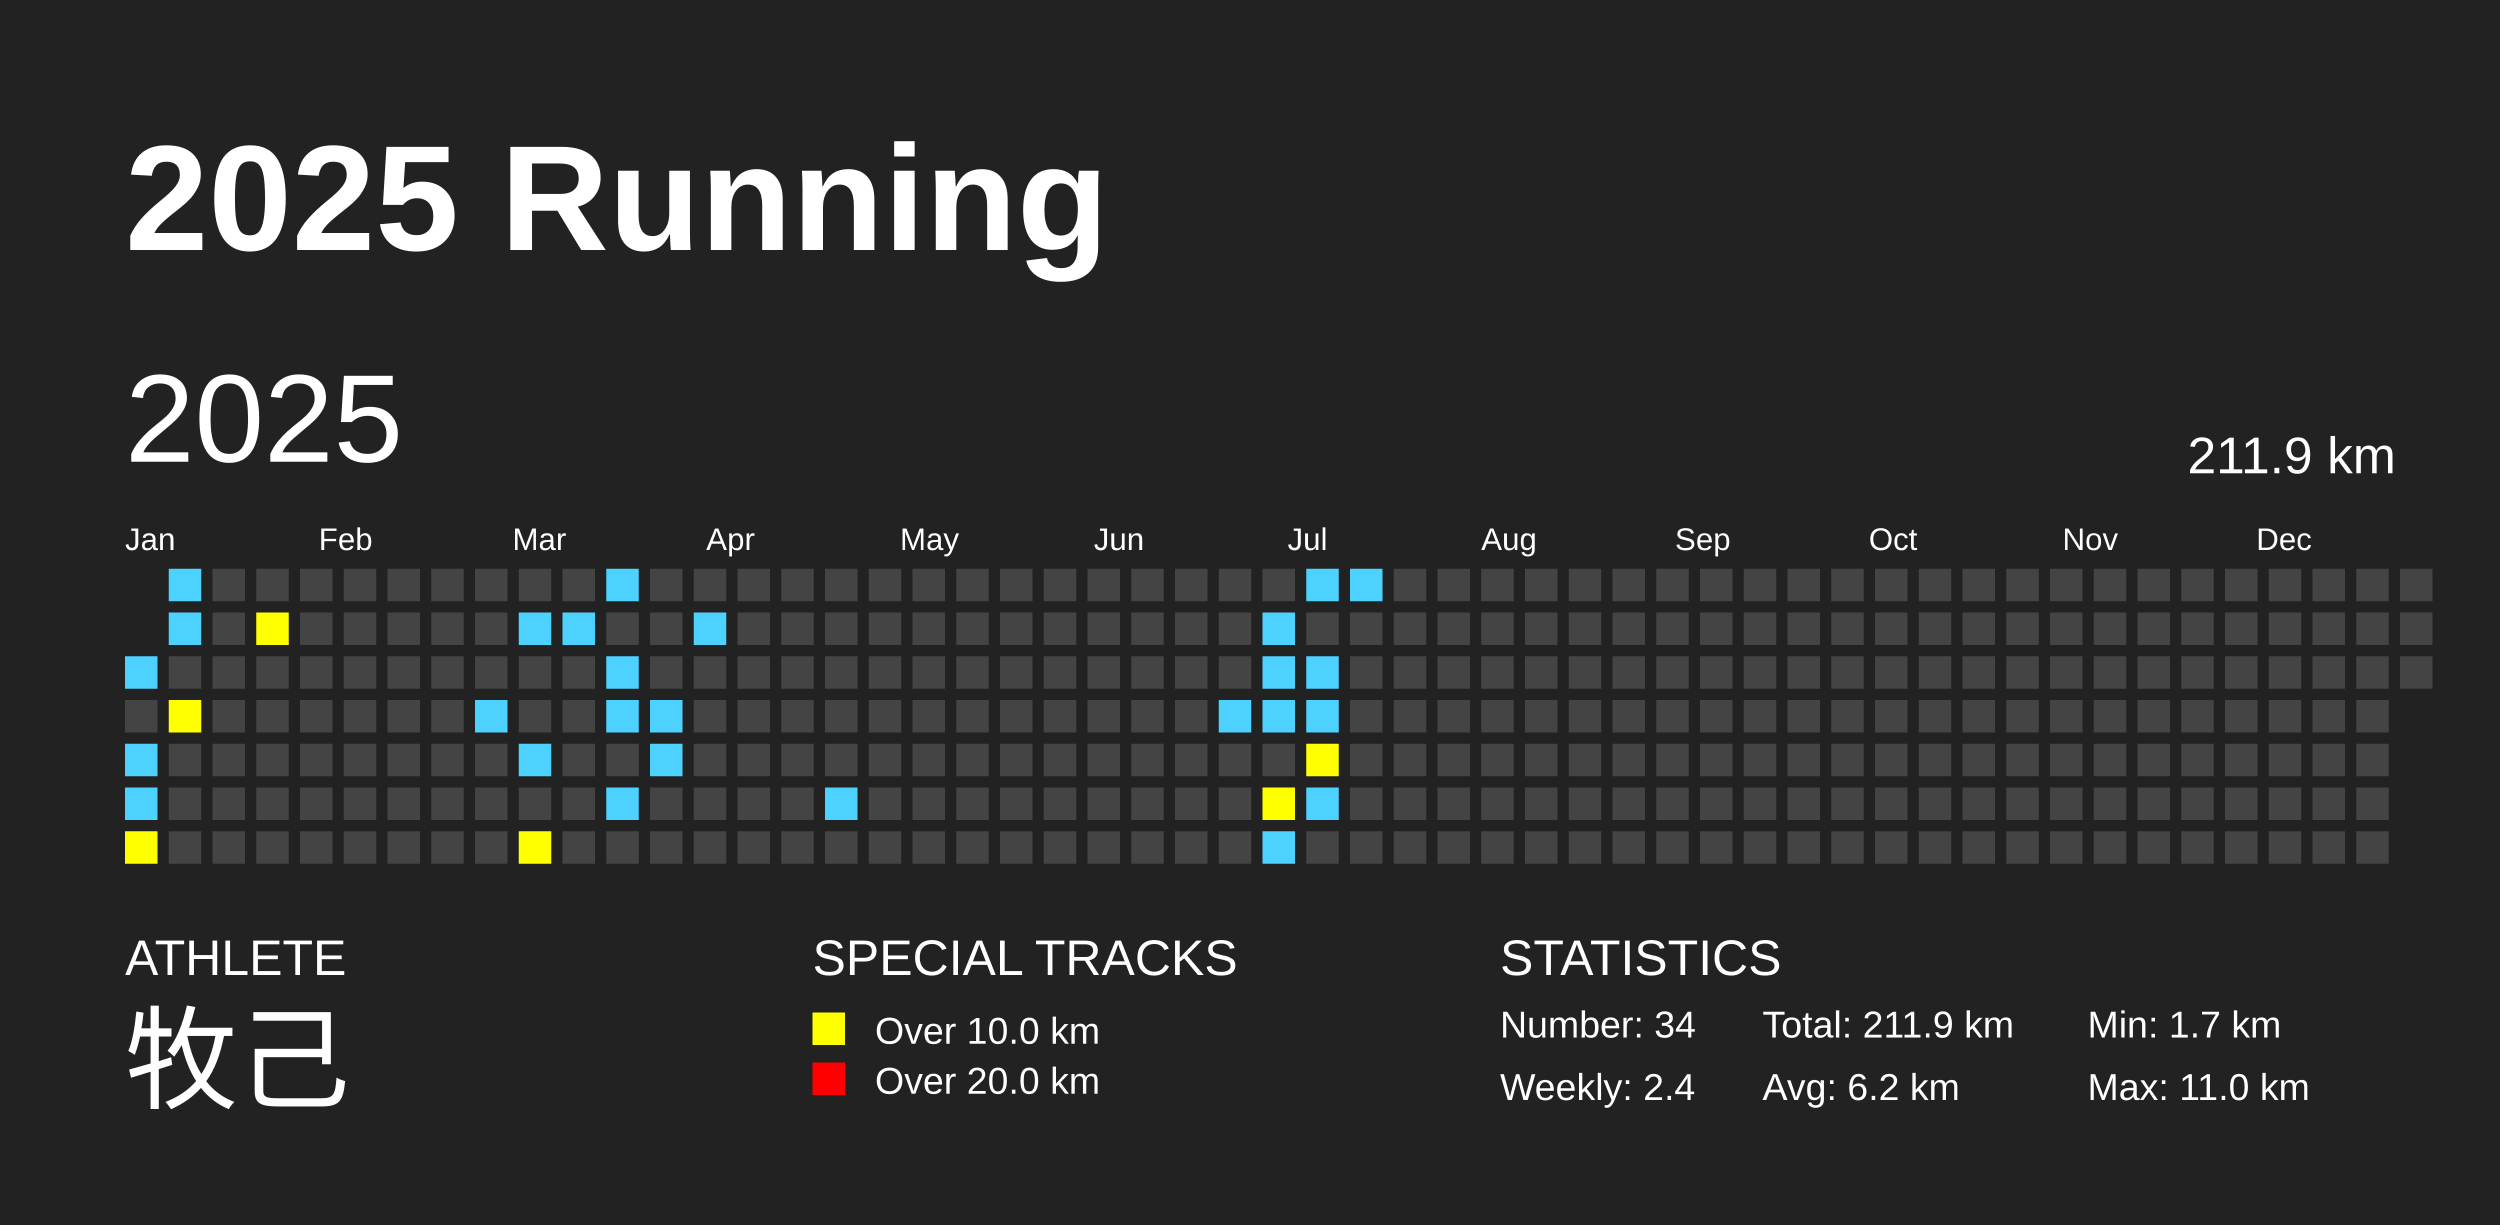
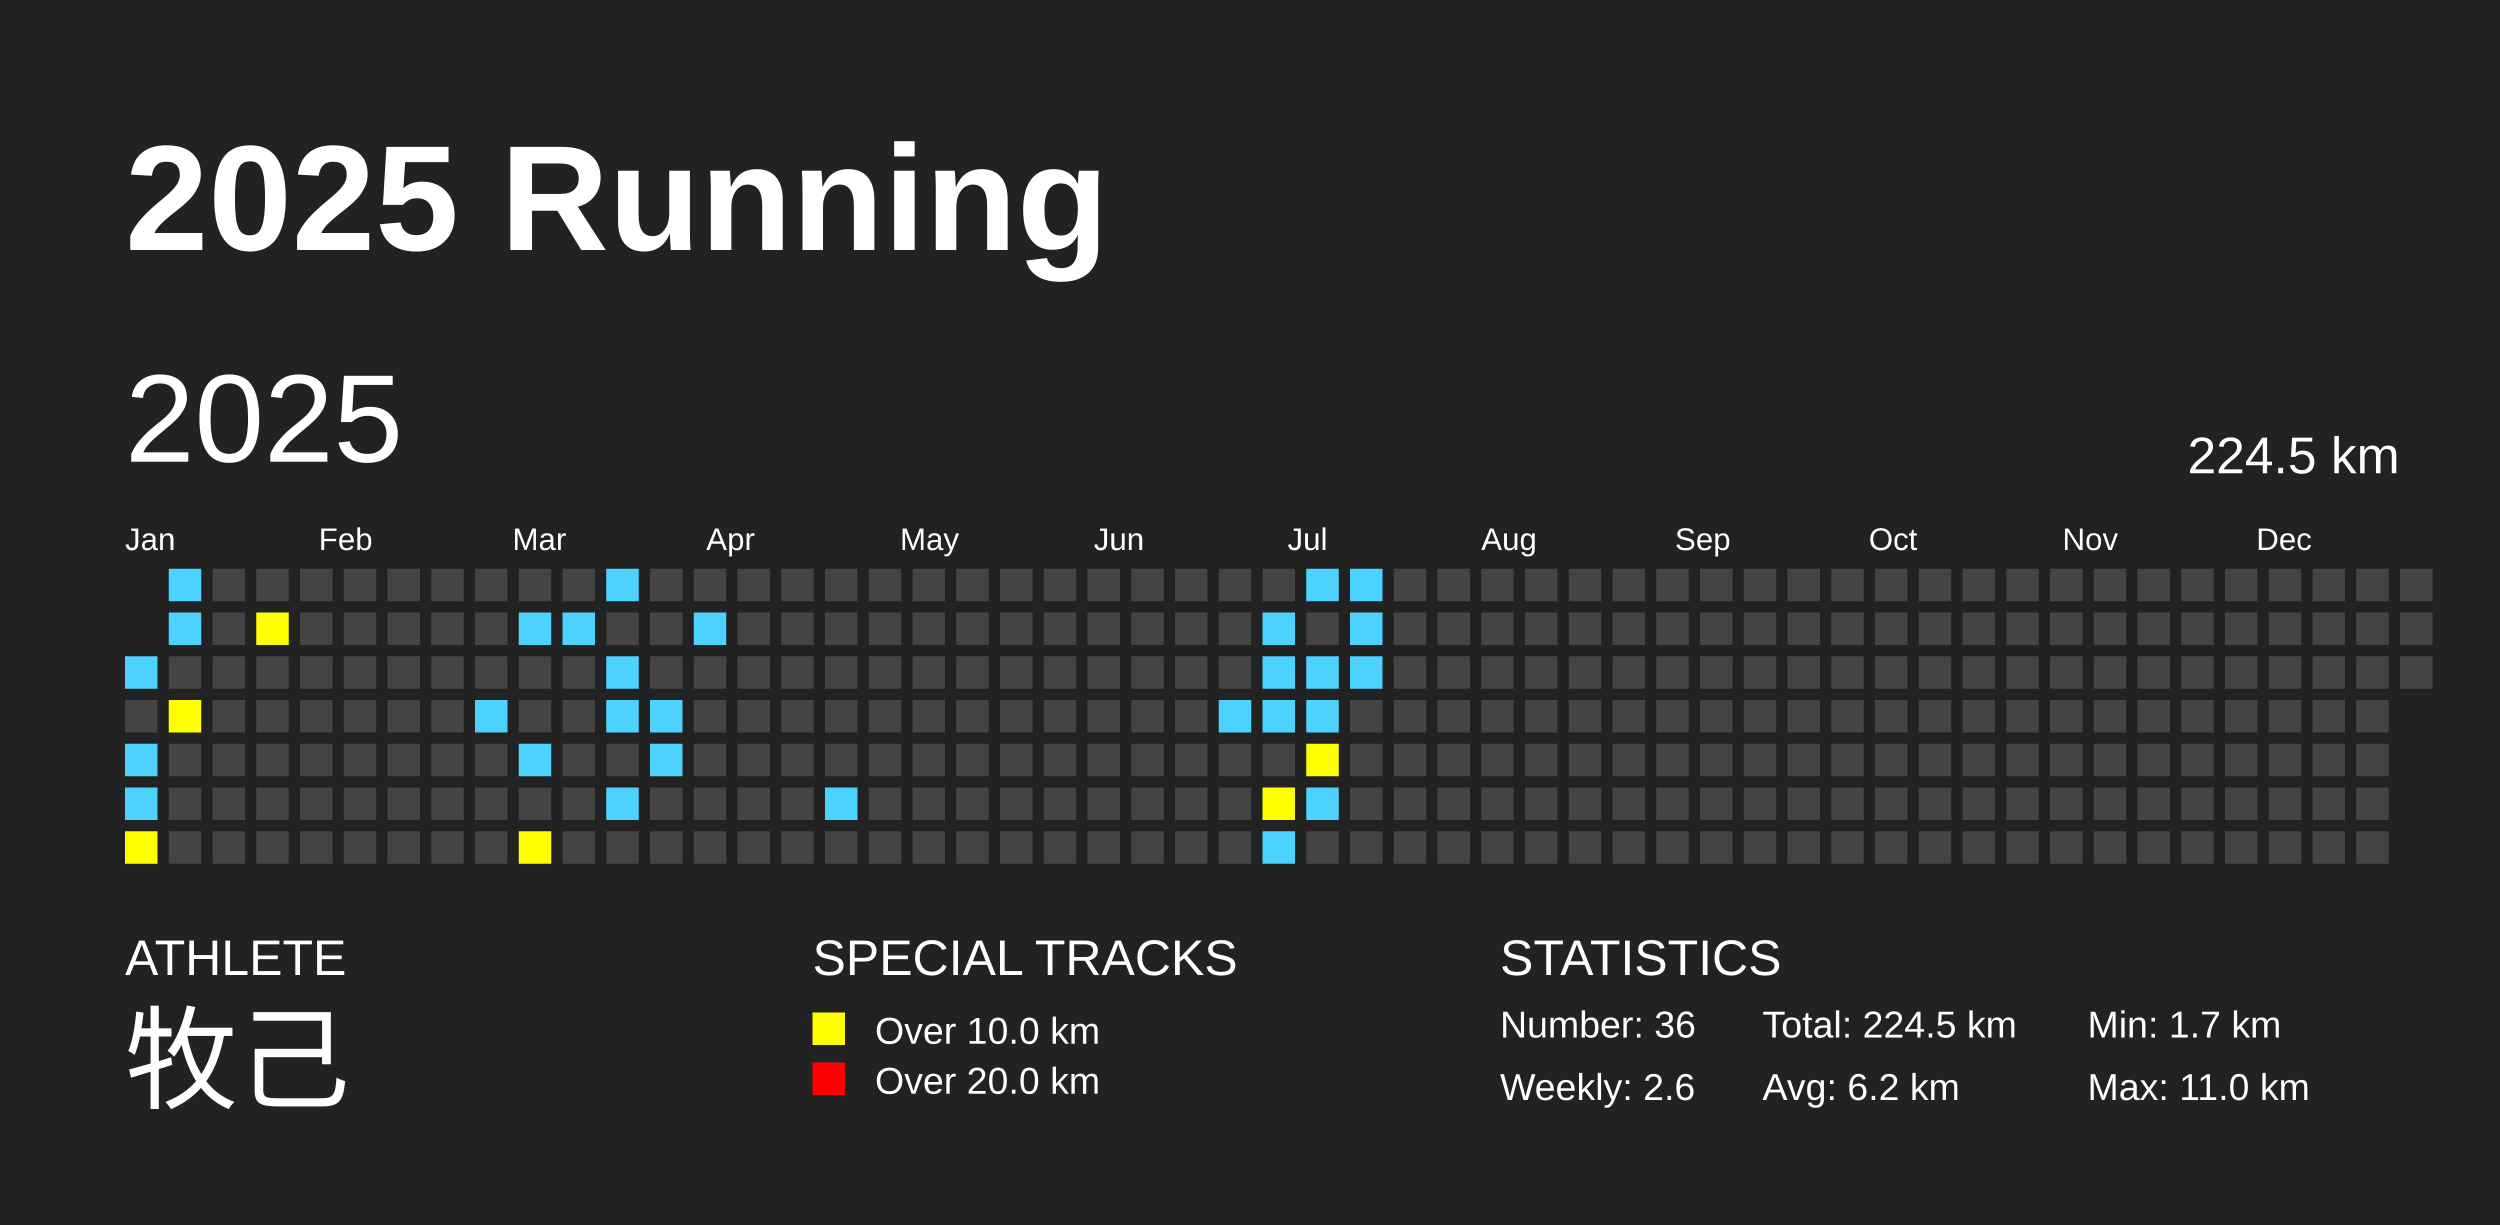
<svg xmlns="http://www.w3.org/2000/svg" baseProfile="full" height="98mm" version="1.1" viewBox="0,0,200,98" width="200mm">
  <defs />
  <rect fill="#222222" height="98" width="200" x="0" y="0" />
  <text fill="#FFFFFF" style="font-size:12px; font-family:Arial; font-weight:bold;" x="10" y="20">2025 Running</text>
  <text fill="#FFFFFF" style="font-size:4px; font-family:Arial" x="10" y="78">ATHLETE</text>
  <text fill="#FFFFFF" style="font-size:9px; font-family:Arial" x="10" y="88">牧己</text>
  <text fill="#FFFFFF" style="font-size:4px; font-family:Arial" x="65" y="78">SPECIAL TRACKS</text>
  <rect fill="yellow" height="2.6" width="2.6" x="65" y="81" />
  <text fill="#FFFFFF" style="font-size:3px; font-family:Arial" x="70" y="83.5">Over 10.0 km</text>
  <rect fill="red" height="2.6" width="2.6" x="65" y="85" />
  <text fill="#FFFFFF" style="font-size:3px; font-family:Arial" x="70" y="87.5">Over 20.0 km</text>
  <text fill="#FFFFFF" style="font-size:4px; font-family:Arial" x="120" y="78">STATISTICS</text>
-   <text fill="#FFFFFF" style="font-size:3px; font-family:Arial" x="120" y="83">Number: 34</text>
-   <text fill="#FFFFFF" style="font-size:3px; font-family:Arial" x="120" y="88">Weekly: 2.4</text>
-   <text fill="#FFFFFF" style="font-size:3px; font-family:Arial" x="141" y="83">Total: 211.9 km</text>
+   <text fill="#FFFFFF" style="font-size:3px; font-family:Arial" x="120" y="83">Number: 36</text>
+   <text fill="#FFFFFF" style="font-size:3px; font-family:Arial" x="120" y="88">Weekly: 2.6</text>
+   <text fill="#FFFFFF" style="font-size:3px; font-family:Arial" x="141" y="83">Total: 224.5 km</text>
  <text fill="#FFFFFF" style="font-size:3px; font-family:Arial" x="141" y="88">Avg: 6.2 km</text>
  <text fill="#FFFFFF" style="font-size:3px; font-family:Arial" x="167" y="83">Min: 1.7 km</text>
  <text fill="#FFFFFF" style="font-size:3px; font-family:Arial" x="167" y="88">Max: 11.0 km</text>
  <text dominant-baseline="hanging" fill="#FFFFFF" style="font-size:10.0px; font-family:Arial;" x="10" y="30">2025</text>
-   <text dominant-baseline="hanging" fill="#FFFFFF" style="font-size:4.125px; font-family:Arial;" x="175" y="35">211.9 km</text>
+   <text dominant-baseline="hanging" fill="#FFFFFF" style="font-size:4.125px; font-family:Arial;" x="175" y="35">224.5 km</text>
  <text fill="#FFFFFF" style="font-size:2.5px; font-family:Arial" x="10.0" y="44">Jan</text>
  <text fill="#FFFFFF" style="font-size:2.5px; font-family:Arial" x="25.5" y="44">Feb</text>
  <text fill="#FFFFFF" style="font-size:2.5px; font-family:Arial" x="41.0" y="44">Mar</text>
  <text fill="#FFFFFF" style="font-size:2.5px; font-family:Arial" x="56.5" y="44">Apr</text>
  <text fill="#FFFFFF" style="font-size:2.5px; font-family:Arial" x="72.0" y="44">May</text>
  <text fill="#FFFFFF" style="font-size:2.5px; font-family:Arial" x="87.5" y="44">Jun</text>
  <text fill="#FFFFFF" style="font-size:2.5px; font-family:Arial" x="103.0" y="44">Jul</text>
  <text fill="#FFFFFF" style="font-size:2.5px; font-family:Arial" x="118.5" y="44">Aug</text>
  <text fill="#FFFFFF" style="font-size:2.5px; font-family:Arial" x="134.0" y="44">Sep</text>
  <text fill="#FFFFFF" style="font-size:2.5px; font-family:Arial" x="149.5" y="44">Oct</text>
  <text fill="#FFFFFF" style="font-size:2.5px; font-family:Arial" x="165.0" y="44">Nov</text>
  <text fill="#FFFFFF" style="font-size:2.5px; font-family:Arial" x="180.5" y="44">Dec</text>
  <rect fill="#4DD2FF" height="2.6" width="2.6" x="10.0" y="52.5" />
  <rect fill="#444444" height="2.6" width="2.6" x="10.0" y="56.0" />
  <rect fill="#4DD2FF" height="2.6" width="2.6" x="10.0" y="59.5" />
  <rect fill="#4DD2FF" height="2.6" width="2.6" x="10.0" y="63.0" />
  <rect fill="yellow" height="2.6" width="2.6" x="10.0" y="66.5" />
  <rect fill="#4DD2FF" height="2.6" width="2.6" x="13.5" y="45.5" />
  <rect fill="#4DD2FF" height="2.6" width="2.6" x="13.5" y="49.0" />
  <rect fill="#444444" height="2.6" width="2.6" x="13.5" y="52.5" />
  <rect fill="yellow" height="2.6" width="2.6" x="13.5" y="56.0" />
  <rect fill="#444444" height="2.6" width="2.6" x="13.5" y="59.5" />
  <rect fill="#444444" height="2.6" width="2.6" x="13.5" y="63.0" />
  <rect fill="#444444" height="2.6" width="2.6" x="13.5" y="66.5" />
  <rect fill="#444444" height="2.6" width="2.6" x="17.0" y="45.5" />
  <rect fill="#444444" height="2.6" width="2.6" x="17.0" y="49.0" />
  <rect fill="#444444" height="2.6" width="2.6" x="17.0" y="52.5" />
  <rect fill="#444444" height="2.6" width="2.6" x="17.0" y="56.0" />
  <rect fill="#444444" height="2.6" width="2.6" x="17.0" y="59.5" />
  <rect fill="#444444" height="2.6" width="2.6" x="17.0" y="63.0" />
  <rect fill="#444444" height="2.6" width="2.6" x="17.0" y="66.5" />
  <rect fill="#444444" height="2.6" width="2.6" x="20.5" y="45.5" />
  <rect fill="yellow" height="2.6" width="2.6" x="20.5" y="49.0" />
  <rect fill="#444444" height="2.6" width="2.6" x="20.5" y="52.5" />
  <rect fill="#444444" height="2.6" width="2.6" x="20.5" y="56.0" />
  <rect fill="#444444" height="2.6" width="2.6" x="20.5" y="59.5" />
  <rect fill="#444444" height="2.6" width="2.6" x="20.5" y="63.0" />
  <rect fill="#444444" height="2.6" width="2.6" x="20.5" y="66.5" />
  <rect fill="#444444" height="2.6" width="2.6" x="24.0" y="45.5" />
  <rect fill="#444444" height="2.6" width="2.6" x="24.0" y="49.0" />
  <rect fill="#444444" height="2.6" width="2.6" x="24.0" y="52.5" />
  <rect fill="#444444" height="2.6" width="2.6" x="24.0" y="56.0" />
  <rect fill="#444444" height="2.6" width="2.6" x="24.0" y="59.5" />
  <rect fill="#444444" height="2.6" width="2.6" x="24.0" y="63.0" />
  <rect fill="#444444" height="2.6" width="2.6" x="24.0" y="66.5" />
  <rect fill="#444444" height="2.6" width="2.6" x="27.5" y="45.5" />
  <rect fill="#444444" height="2.6" width="2.6" x="27.5" y="49.0" />
  <rect fill="#444444" height="2.6" width="2.6" x="27.5" y="52.5" />
  <rect fill="#444444" height="2.6" width="2.6" x="27.5" y="56.0" />
  <rect fill="#444444" height="2.6" width="2.6" x="27.5" y="59.5" />
  <rect fill="#444444" height="2.6" width="2.6" x="27.5" y="63.0" />
  <rect fill="#444444" height="2.6" width="2.6" x="27.5" y="66.5" />
  <rect fill="#444444" height="2.6" width="2.6" x="31.0" y="45.5" />
  <rect fill="#444444" height="2.6" width="2.6" x="31.0" y="49.0" />
  <rect fill="#444444" height="2.6" width="2.6" x="31.0" y="52.5" />
  <rect fill="#444444" height="2.6" width="2.6" x="31.0" y="56.0" />
  <rect fill="#444444" height="2.6" width="2.6" x="31.0" y="59.5" />
  <rect fill="#444444" height="2.6" width="2.6" x="31.0" y="63.0" />
  <rect fill="#444444" height="2.6" width="2.6" x="31.0" y="66.5" />
  <rect fill="#444444" height="2.6" width="2.6" x="34.5" y="45.5" />
  <rect fill="#444444" height="2.6" width="2.6" x="34.5" y="49.0" />
  <rect fill="#444444" height="2.6" width="2.6" x="34.5" y="52.5" />
  <rect fill="#444444" height="2.6" width="2.6" x="34.5" y="56.0" />
  <rect fill="#444444" height="2.6" width="2.6" x="34.5" y="59.5" />
  <rect fill="#444444" height="2.6" width="2.6" x="34.5" y="63.0" />
  <rect fill="#444444" height="2.6" width="2.6" x="34.5" y="66.5" />
  <rect fill="#444444" height="2.6" width="2.6" x="38.0" y="45.5" />
  <rect fill="#444444" height="2.6" width="2.6" x="38.0" y="49.0" />
  <rect fill="#444444" height="2.6" width="2.6" x="38.0" y="52.5" />
  <rect fill="#4DD2FF" height="2.6" width="2.6" x="38.0" y="56.0" />
  <rect fill="#444444" height="2.6" width="2.6" x="38.0" y="59.5" />
  <rect fill="#444444" height="2.6" width="2.6" x="38.0" y="63.0" />
  <rect fill="#444444" height="2.6" width="2.6" x="38.0" y="66.5" />
  <rect fill="#444444" height="2.6" width="2.6" x="41.5" y="45.5" />
  <rect fill="#4DD2FF" height="2.6" width="2.6" x="41.5" y="49.0" />
  <rect fill="#444444" height="2.6" width="2.6" x="41.5" y="52.5" />
  <rect fill="#444444" height="2.6" width="2.6" x="41.5" y="56.0" />
  <rect fill="#4DD2FF" height="2.6" width="2.6" x="41.5" y="59.5" />
  <rect fill="#444444" height="2.6" width="2.6" x="41.5" y="63.0" />
  <rect fill="yellow" height="2.6" width="2.6" x="41.5" y="66.5" />
  <rect fill="#444444" height="2.6" width="2.6" x="45.0" y="45.5" />
  <rect fill="#4DD2FF" height="2.6" width="2.6" x="45.0" y="49.0" />
  <rect fill="#444444" height="2.6" width="2.6" x="45.0" y="52.5" />
  <rect fill="#444444" height="2.6" width="2.6" x="45.0" y="56.0" />
  <rect fill="#444444" height="2.6" width="2.6" x="45.0" y="59.5" />
  <rect fill="#444444" height="2.6" width="2.6" x="45.0" y="63.0" />
  <rect fill="#444444" height="2.6" width="2.6" x="45.0" y="66.5" />
  <rect fill="#4DD2FF" height="2.6" width="2.6" x="48.5" y="45.5" />
  <rect fill="#444444" height="2.6" width="2.6" x="48.5" y="49.0" />
  <rect fill="#4DD2FF" height="2.6" width="2.6" x="48.5" y="52.5" />
  <rect fill="#4DD2FF" height="2.6" width="2.6" x="48.5" y="56.0" />
  <rect fill="#444444" height="2.6" width="2.6" x="48.5" y="59.5" />
  <rect fill="#4DD2FF" height="2.6" width="2.6" x="48.5" y="63.0" />
  <rect fill="#444444" height="2.6" width="2.6" x="48.5" y="66.5" />
  <rect fill="#444444" height="2.6" width="2.6" x="52.0" y="45.5" />
  <rect fill="#444444" height="2.6" width="2.6" x="52.0" y="49.0" />
  <rect fill="#444444" height="2.6" width="2.6" x="52.0" y="52.5" />
  <rect fill="#4DD2FF" height="2.6" width="2.6" x="52.0" y="56.0" />
  <rect fill="#4DD2FF" height="2.6" width="2.6" x="52.0" y="59.5" />
  <rect fill="#444444" height="2.6" width="2.6" x="52.0" y="63.0" />
  <rect fill="#444444" height="2.6" width="2.6" x="52.0" y="66.5" />
  <rect fill="#444444" height="2.6" width="2.6" x="55.5" y="45.5" />
  <rect fill="#4DD2FF" height="2.6" width="2.6" x="55.5" y="49.0" />
  <rect fill="#444444" height="2.6" width="2.6" x="55.5" y="52.5" />
  <rect fill="#444444" height="2.6" width="2.6" x="55.5" y="56.0" />
  <rect fill="#444444" height="2.6" width="2.6" x="55.5" y="59.5" />
  <rect fill="#444444" height="2.6" width="2.6" x="55.5" y="63.0" />
  <rect fill="#444444" height="2.6" width="2.6" x="55.5" y="66.5" />
  <rect fill="#444444" height="2.6" width="2.6" x="59.0" y="45.5" />
  <rect fill="#444444" height="2.6" width="2.6" x="59.0" y="49.0" />
  <rect fill="#444444" height="2.6" width="2.6" x="59.0" y="52.5" />
  <rect fill="#444444" height="2.6" width="2.6" x="59.0" y="56.0" />
  <rect fill="#444444" height="2.6" width="2.6" x="59.0" y="59.5" />
  <rect fill="#444444" height="2.6" width="2.6" x="59.0" y="63.0" />
  <rect fill="#444444" height="2.6" width="2.6" x="59.0" y="66.5" />
  <rect fill="#444444" height="2.6" width="2.6" x="62.5" y="45.5" />
  <rect fill="#444444" height="2.6" width="2.6" x="62.5" y="49.0" />
  <rect fill="#444444" height="2.6" width="2.6" x="62.5" y="52.5" />
  <rect fill="#444444" height="2.6" width="2.6" x="62.5" y="56.0" />
  <rect fill="#444444" height="2.6" width="2.6" x="62.5" y="59.5" />
  <rect fill="#444444" height="2.6" width="2.6" x="62.5" y="63.0" />
  <rect fill="#444444" height="2.6" width="2.6" x="62.5" y="66.5" />
  <rect fill="#444444" height="2.6" width="2.6" x="66.0" y="45.5" />
  <rect fill="#444444" height="2.6" width="2.6" x="66.0" y="49.0" />
  <rect fill="#444444" height="2.6" width="2.6" x="66.0" y="52.5" />
  <rect fill="#444444" height="2.6" width="2.6" x="66.0" y="56.0" />
  <rect fill="#444444" height="2.6" width="2.6" x="66.0" y="59.5" />
  <rect fill="#4DD2FF" height="2.6" width="2.6" x="66.0" y="63.0" />
  <rect fill="#444444" height="2.6" width="2.6" x="66.0" y="66.5" />
  <rect fill="#444444" height="2.6" width="2.6" x="69.5" y="45.5" />
  <rect fill="#444444" height="2.6" width="2.6" x="69.5" y="49.0" />
  <rect fill="#444444" height="2.6" width="2.6" x="69.5" y="52.5" />
  <rect fill="#444444" height="2.6" width="2.6" x="69.5" y="56.0" />
  <rect fill="#444444" height="2.6" width="2.6" x="69.5" y="59.5" />
  <rect fill="#444444" height="2.6" width="2.6" x="69.5" y="63.0" />
  <rect fill="#444444" height="2.6" width="2.6" x="69.5" y="66.5" />
  <rect fill="#444444" height="2.6" width="2.6" x="73.0" y="45.5" />
  <rect fill="#444444" height="2.6" width="2.6" x="73.0" y="49.0" />
  <rect fill="#444444" height="2.6" width="2.6" x="73.0" y="52.5" />
  <rect fill="#444444" height="2.6" width="2.6" x="73.0" y="56.0" />
  <rect fill="#444444" height="2.6" width="2.6" x="73.0" y="59.5" />
  <rect fill="#444444" height="2.6" width="2.6" x="73.0" y="63.0" />
  <rect fill="#444444" height="2.6" width="2.6" x="73.0" y="66.5" />
  <rect fill="#444444" height="2.6" width="2.6" x="76.5" y="45.5" />
  <rect fill="#444444" height="2.6" width="2.6" x="76.5" y="49.0" />
  <rect fill="#444444" height="2.6" width="2.6" x="76.5" y="52.5" />
  <rect fill="#444444" height="2.6" width="2.6" x="76.5" y="56.0" />
  <rect fill="#444444" height="2.6" width="2.6" x="76.5" y="59.5" />
  <rect fill="#444444" height="2.6" width="2.6" x="76.5" y="63.0" />
  <rect fill="#444444" height="2.6" width="2.6" x="76.5" y="66.5" />
  <rect fill="#444444" height="2.6" width="2.6" x="80.0" y="45.5" />
  <rect fill="#444444" height="2.6" width="2.6" x="80.0" y="49.0" />
  <rect fill="#444444" height="2.6" width="2.6" x="80.0" y="52.5" />
  <rect fill="#444444" height="2.6" width="2.6" x="80.0" y="56.0" />
  <rect fill="#444444" height="2.6" width="2.6" x="80.0" y="59.5" />
  <rect fill="#444444" height="2.6" width="2.6" x="80.0" y="63.0" />
  <rect fill="#444444" height="2.6" width="2.6" x="80.0" y="66.5" />
  <rect fill="#444444" height="2.6" width="2.6" x="83.5" y="45.5" />
  <rect fill="#444444" height="2.6" width="2.6" x="83.5" y="49.0" />
  <rect fill="#444444" height="2.6" width="2.6" x="83.5" y="52.5" />
  <rect fill="#444444" height="2.6" width="2.6" x="83.5" y="56.0" />
  <rect fill="#444444" height="2.6" width="2.6" x="83.5" y="59.5" />
  <rect fill="#444444" height="2.6" width="2.6" x="83.5" y="63.0" />
  <rect fill="#444444" height="2.6" width="2.6" x="83.5" y="66.5" />
  <rect fill="#444444" height="2.6" width="2.6" x="87.0" y="45.5" />
  <rect fill="#444444" height="2.6" width="2.6" x="87.0" y="49.0" />
  <rect fill="#444444" height="2.6" width="2.6" x="87.0" y="52.5" />
  <rect fill="#444444" height="2.6" width="2.6" x="87.0" y="56.0" />
  <rect fill="#444444" height="2.6" width="2.6" x="87.0" y="59.5" />
  <rect fill="#444444" height="2.6" width="2.6" x="87.0" y="63.0" />
  <rect fill="#444444" height="2.6" width="2.6" x="87.0" y="66.5" />
  <rect fill="#444444" height="2.6" width="2.6" x="90.5" y="45.5" />
  <rect fill="#444444" height="2.6" width="2.6" x="90.5" y="49.0" />
  <rect fill="#444444" height="2.6" width="2.6" x="90.5" y="52.5" />
  <rect fill="#444444" height="2.6" width="2.6" x="90.5" y="56.0" />
  <rect fill="#444444" height="2.6" width="2.6" x="90.5" y="59.5" />
  <rect fill="#444444" height="2.6" width="2.6" x="90.5" y="63.0" />
  <rect fill="#444444" height="2.6" width="2.6" x="90.5" y="66.5" />
  <rect fill="#444444" height="2.6" width="2.6" x="94.0" y="45.5" />
  <rect fill="#444444" height="2.6" width="2.6" x="94.0" y="49.0" />
  <rect fill="#444444" height="2.6" width="2.6" x="94.0" y="52.5" />
  <rect fill="#444444" height="2.6" width="2.6" x="94.0" y="56.0" />
  <rect fill="#444444" height="2.6" width="2.6" x="94.0" y="59.5" />
  <rect fill="#444444" height="2.6" width="2.6" x="94.0" y="63.0" />
  <rect fill="#444444" height="2.6" width="2.6" x="94.0" y="66.5" />
  <rect fill="#444444" height="2.6" width="2.6" x="97.5" y="45.5" />
  <rect fill="#444444" height="2.6" width="2.6" x="97.5" y="49.0" />
  <rect fill="#444444" height="2.6" width="2.6" x="97.5" y="52.5" />
  <rect fill="#4DD2FF" height="2.6" width="2.6" x="97.5" y="56.0" />
  <rect fill="#444444" height="2.6" width="2.6" x="97.5" y="59.5" />
  <rect fill="#444444" height="2.6" width="2.6" x="97.5" y="63.0" />
  <rect fill="#444444" height="2.6" width="2.6" x="97.5" y="66.5" />
  <rect fill="#444444" height="2.6" width="2.6" x="101.0" y="45.5" />
  <rect fill="#4DD2FF" height="2.6" width="2.6" x="101.0" y="49.0" />
  <rect fill="#4DD2FF" height="2.6" width="2.6" x="101.0" y="52.5" />
  <rect fill="#4DD2FF" height="2.6" width="2.6" x="101.0" y="56.0" />
  <rect fill="#444444" height="2.6" width="2.6" x="101.0" y="59.5" />
  <rect fill="yellow" height="2.6" width="2.6" x="101.0" y="63.0" />
  <rect fill="#4DD2FF" height="2.6" width="2.6" x="101.0" y="66.5" />
  <rect fill="#4DD2FF" height="2.6" width="2.6" x="104.5" y="45.5" />
  <rect fill="#444444" height="2.6" width="2.6" x="104.5" y="49.0" />
  <rect fill="#4DD2FF" height="2.6" width="2.6" x="104.5" y="52.5" />
  <rect fill="#4DD2FF" height="2.6" width="2.6" x="104.5" y="56.0" />
  <rect fill="yellow" height="2.6" width="2.6" x="104.5" y="59.5" />
  <rect fill="#4DD2FF" height="2.6" width="2.6" x="104.5" y="63.0" />
  <rect fill="#444444" height="2.6" width="2.6" x="104.5" y="66.5" />
  <rect fill="#4DD2FF" height="2.6" width="2.6" x="108.0" y="45.5" />
-   <rect fill="#444444" height="2.6" width="2.6" x="108.0" y="49.0" />
-   <rect fill="#444444" height="2.6" width="2.6" x="108.0" y="52.5" />
+   <rect fill="#4DD2FF" height="2.6" width="2.6" x="108.0" y="49.0" />
+   <rect fill="#4DD2FF" height="2.6" width="2.6" x="108.0" y="52.5" />
  <rect fill="#444444" height="2.6" width="2.6" x="108.0" y="56.0" />
  <rect fill="#444444" height="2.6" width="2.6" x="108.0" y="59.5" />
  <rect fill="#444444" height="2.6" width="2.6" x="108.0" y="63.0" />
  <rect fill="#444444" height="2.6" width="2.6" x="108.0" y="66.5" />
  <rect fill="#444444" height="2.6" width="2.6" x="111.5" y="45.5" />
  <rect fill="#444444" height="2.6" width="2.6" x="111.5" y="49.0" />
  <rect fill="#444444" height="2.6" width="2.6" x="111.5" y="52.5" />
  <rect fill="#444444" height="2.6" width="2.6" x="111.5" y="56.0" />
  <rect fill="#444444" height="2.6" width="2.6" x="111.5" y="59.5" />
  <rect fill="#444444" height="2.6" width="2.6" x="111.5" y="63.0" />
  <rect fill="#444444" height="2.6" width="2.6" x="111.5" y="66.5" />
  <rect fill="#444444" height="2.6" width="2.6" x="115.0" y="45.5" />
  <rect fill="#444444" height="2.6" width="2.6" x="115.0" y="49.0" />
  <rect fill="#444444" height="2.6" width="2.6" x="115.0" y="52.5" />
  <rect fill="#444444" height="2.6" width="2.6" x="115.0" y="56.0" />
  <rect fill="#444444" height="2.6" width="2.6" x="115.0" y="59.5" />
  <rect fill="#444444" height="2.6" width="2.6" x="115.0" y="63.0" />
  <rect fill="#444444" height="2.6" width="2.6" x="115.0" y="66.5" />
  <rect fill="#444444" height="2.6" width="2.6" x="118.5" y="45.5" />
  <rect fill="#444444" height="2.6" width="2.6" x="118.5" y="49.0" />
  <rect fill="#444444" height="2.6" width="2.6" x="118.5" y="52.5" />
  <rect fill="#444444" height="2.6" width="2.6" x="118.5" y="56.0" />
  <rect fill="#444444" height="2.6" width="2.6" x="118.5" y="59.5" />
  <rect fill="#444444" height="2.6" width="2.6" x="118.5" y="63.0" />
  <rect fill="#444444" height="2.6" width="2.6" x="118.5" y="66.5" />
  <rect fill="#444444" height="2.6" width="2.6" x="122.0" y="45.5" />
  <rect fill="#444444" height="2.6" width="2.6" x="122.0" y="49.0" />
  <rect fill="#444444" height="2.6" width="2.6" x="122.0" y="52.5" />
  <rect fill="#444444" height="2.6" width="2.6" x="122.0" y="56.0" />
  <rect fill="#444444" height="2.6" width="2.6" x="122.0" y="59.5" />
  <rect fill="#444444" height="2.6" width="2.6" x="122.0" y="63.0" />
  <rect fill="#444444" height="2.6" width="2.6" x="122.0" y="66.5" />
  <rect fill="#444444" height="2.6" width="2.6" x="125.5" y="45.5" />
  <rect fill="#444444" height="2.6" width="2.6" x="125.5" y="49.0" />
  <rect fill="#444444" height="2.6" width="2.6" x="125.5" y="52.5" />
  <rect fill="#444444" height="2.6" width="2.6" x="125.5" y="56.0" />
  <rect fill="#444444" height="2.6" width="2.6" x="125.5" y="59.5" />
  <rect fill="#444444" height="2.6" width="2.6" x="125.5" y="63.0" />
  <rect fill="#444444" height="2.6" width="2.6" x="125.5" y="66.5" />
  <rect fill="#444444" height="2.6" width="2.6" x="129.0" y="45.5" />
  <rect fill="#444444" height="2.6" width="2.6" x="129.0" y="49.0" />
  <rect fill="#444444" height="2.6" width="2.6" x="129.0" y="52.5" />
  <rect fill="#444444" height="2.6" width="2.6" x="129.0" y="56.0" />
  <rect fill="#444444" height="2.6" width="2.6" x="129.0" y="59.5" />
  <rect fill="#444444" height="2.6" width="2.6" x="129.0" y="63.0" />
  <rect fill="#444444" height="2.6" width="2.6" x="129.0" y="66.5" />
  <rect fill="#444444" height="2.6" width="2.6" x="132.5" y="45.5" />
  <rect fill="#444444" height="2.6" width="2.6" x="132.5" y="49.0" />
  <rect fill="#444444" height="2.6" width="2.6" x="132.5" y="52.5" />
  <rect fill="#444444" height="2.6" width="2.6" x="132.5" y="56.0" />
  <rect fill="#444444" height="2.6" width="2.6" x="132.5" y="59.5" />
  <rect fill="#444444" height="2.6" width="2.6" x="132.5" y="63.0" />
  <rect fill="#444444" height="2.6" width="2.6" x="132.5" y="66.5" />
  <rect fill="#444444" height="2.6" width="2.6" x="136.0" y="45.5" />
  <rect fill="#444444" height="2.6" width="2.6" x="136.0" y="49.0" />
  <rect fill="#444444" height="2.6" width="2.6" x="136.0" y="52.5" />
  <rect fill="#444444" height="2.6" width="2.6" x="136.0" y="56.0" />
  <rect fill="#444444" height="2.6" width="2.6" x="136.0" y="59.5" />
  <rect fill="#444444" height="2.6" width="2.6" x="136.0" y="63.0" />
  <rect fill="#444444" height="2.6" width="2.6" x="136.0" y="66.5" />
  <rect fill="#444444" height="2.6" width="2.6" x="139.5" y="45.5" />
  <rect fill="#444444" height="2.6" width="2.6" x="139.5" y="49.0" />
  <rect fill="#444444" height="2.6" width="2.6" x="139.5" y="52.5" />
  <rect fill="#444444" height="2.6" width="2.6" x="139.5" y="56.0" />
  <rect fill="#444444" height="2.6" width="2.6" x="139.5" y="59.5" />
  <rect fill="#444444" height="2.6" width="2.6" x="139.5" y="63.0" />
  <rect fill="#444444" height="2.6" width="2.6" x="139.5" y="66.5" />
  <rect fill="#444444" height="2.6" width="2.6" x="143.0" y="45.5" />
  <rect fill="#444444" height="2.6" width="2.6" x="143.0" y="49.0" />
  <rect fill="#444444" height="2.6" width="2.6" x="143.0" y="52.5" />
  <rect fill="#444444" height="2.6" width="2.6" x="143.0" y="56.0" />
  <rect fill="#444444" height="2.6" width="2.6" x="143.0" y="59.5" />
  <rect fill="#444444" height="2.6" width="2.6" x="143.0" y="63.0" />
  <rect fill="#444444" height="2.6" width="2.6" x="143.0" y="66.5" />
  <rect fill="#444444" height="2.6" width="2.6" x="146.5" y="45.5" />
  <rect fill="#444444" height="2.6" width="2.6" x="146.5" y="49.0" />
  <rect fill="#444444" height="2.6" width="2.6" x="146.5" y="52.5" />
  <rect fill="#444444" height="2.6" width="2.6" x="146.5" y="56.0" />
  <rect fill="#444444" height="2.6" width="2.6" x="146.5" y="59.5" />
  <rect fill="#444444" height="2.6" width="2.6" x="146.5" y="63.0" />
  <rect fill="#444444" height="2.6" width="2.6" x="146.5" y="66.5" />
  <rect fill="#444444" height="2.6" width="2.6" x="150.0" y="45.5" />
  <rect fill="#444444" height="2.6" width="2.6" x="150.0" y="49.0" />
  <rect fill="#444444" height="2.6" width="2.6" x="150.0" y="52.5" />
  <rect fill="#444444" height="2.6" width="2.6" x="150.0" y="56.0" />
  <rect fill="#444444" height="2.6" width="2.6" x="150.0" y="59.5" />
  <rect fill="#444444" height="2.6" width="2.6" x="150.0" y="63.0" />
  <rect fill="#444444" height="2.6" width="2.6" x="150.0" y="66.5" />
  <rect fill="#444444" height="2.6" width="2.6" x="153.5" y="45.5" />
  <rect fill="#444444" height="2.6" width="2.6" x="153.5" y="49.0" />
  <rect fill="#444444" height="2.6" width="2.6" x="153.5" y="52.5" />
  <rect fill="#444444" height="2.6" width="2.6" x="153.5" y="56.0" />
  <rect fill="#444444" height="2.6" width="2.6" x="153.5" y="59.5" />
  <rect fill="#444444" height="2.6" width="2.6" x="153.5" y="63.0" />
  <rect fill="#444444" height="2.6" width="2.6" x="153.5" y="66.5" />
  <rect fill="#444444" height="2.6" width="2.6" x="157.0" y="45.5" />
  <rect fill="#444444" height="2.6" width="2.6" x="157.0" y="49.0" />
  <rect fill="#444444" height="2.6" width="2.6" x="157.0" y="52.5" />
  <rect fill="#444444" height="2.6" width="2.6" x="157.0" y="56.0" />
  <rect fill="#444444" height="2.6" width="2.6" x="157.0" y="59.5" />
  <rect fill="#444444" height="2.6" width="2.6" x="157.0" y="63.0" />
  <rect fill="#444444" height="2.6" width="2.6" x="157.0" y="66.5" />
  <rect fill="#444444" height="2.6" width="2.6" x="160.5" y="45.5" />
  <rect fill="#444444" height="2.6" width="2.6" x="160.5" y="49.0" />
  <rect fill="#444444" height="2.6" width="2.6" x="160.5" y="52.5" />
  <rect fill="#444444" height="2.6" width="2.6" x="160.5" y="56.0" />
  <rect fill="#444444" height="2.6" width="2.6" x="160.5" y="59.5" />
  <rect fill="#444444" height="2.6" width="2.6" x="160.5" y="63.0" />
  <rect fill="#444444" height="2.6" width="2.6" x="160.5" y="66.5" />
  <rect fill="#444444" height="2.6" width="2.6" x="164.0" y="45.5" />
  <rect fill="#444444" height="2.6" width="2.6" x="164.0" y="49.0" />
  <rect fill="#444444" height="2.6" width="2.6" x="164.0" y="52.5" />
  <rect fill="#444444" height="2.6" width="2.6" x="164.0" y="56.0" />
  <rect fill="#444444" height="2.6" width="2.6" x="164.0" y="59.5" />
  <rect fill="#444444" height="2.6" width="2.6" x="164.0" y="63.0" />
  <rect fill="#444444" height="2.6" width="2.6" x="164.0" y="66.5" />
  <rect fill="#444444" height="2.6" width="2.6" x="167.5" y="45.5" />
  <rect fill="#444444" height="2.6" width="2.6" x="167.5" y="49.0" />
  <rect fill="#444444" height="2.6" width="2.6" x="167.5" y="52.5" />
  <rect fill="#444444" height="2.6" width="2.6" x="167.5" y="56.0" />
  <rect fill="#444444" height="2.6" width="2.6" x="167.5" y="59.5" />
  <rect fill="#444444" height="2.6" width="2.6" x="167.5" y="63.0" />
  <rect fill="#444444" height="2.6" width="2.6" x="167.5" y="66.5" />
  <rect fill="#444444" height="2.6" width="2.6" x="171.0" y="45.5" />
  <rect fill="#444444" height="2.6" width="2.6" x="171.0" y="49.0" />
  <rect fill="#444444" height="2.6" width="2.6" x="171.0" y="52.5" />
  <rect fill="#444444" height="2.6" width="2.6" x="171.0" y="56.0" />
  <rect fill="#444444" height="2.6" width="2.6" x="171.0" y="59.5" />
  <rect fill="#444444" height="2.6" width="2.6" x="171.0" y="63.0" />
  <rect fill="#444444" height="2.6" width="2.6" x="171.0" y="66.5" />
  <rect fill="#444444" height="2.6" width="2.6" x="174.5" y="45.5" />
  <rect fill="#444444" height="2.6" width="2.6" x="174.5" y="49.0" />
  <rect fill="#444444" height="2.6" width="2.6" x="174.5" y="52.5" />
  <rect fill="#444444" height="2.6" width="2.6" x="174.5" y="56.0" />
  <rect fill="#444444" height="2.6" width="2.6" x="174.5" y="59.5" />
  <rect fill="#444444" height="2.6" width="2.6" x="174.5" y="63.0" />
  <rect fill="#444444" height="2.6" width="2.6" x="174.5" y="66.5" />
  <rect fill="#444444" height="2.6" width="2.6" x="178.0" y="45.5" />
  <rect fill="#444444" height="2.6" width="2.6" x="178.0" y="49.0" />
  <rect fill="#444444" height="2.6" width="2.6" x="178.0" y="52.5" />
  <rect fill="#444444" height="2.6" width="2.6" x="178.0" y="56.0" />
  <rect fill="#444444" height="2.6" width="2.6" x="178.0" y="59.5" />
  <rect fill="#444444" height="2.6" width="2.6" x="178.0" y="63.0" />
  <rect fill="#444444" height="2.6" width="2.6" x="178.0" y="66.5" />
  <rect fill="#444444" height="2.6" width="2.6" x="181.5" y="45.5" />
  <rect fill="#444444" height="2.6" width="2.6" x="181.5" y="49.0" />
  <rect fill="#444444" height="2.6" width="2.6" x="181.5" y="52.5" />
  <rect fill="#444444" height="2.6" width="2.6" x="181.5" y="56.0" />
  <rect fill="#444444" height="2.6" width="2.6" x="181.5" y="59.5" />
  <rect fill="#444444" height="2.6" width="2.6" x="181.5" y="63.0" />
  <rect fill="#444444" height="2.6" width="2.6" x="181.5" y="66.5" />
  <rect fill="#444444" height="2.6" width="2.6" x="185.0" y="45.5" />
  <rect fill="#444444" height="2.6" width="2.6" x="185.0" y="49.0" />
  <rect fill="#444444" height="2.6" width="2.6" x="185.0" y="52.5" />
  <rect fill="#444444" height="2.6" width="2.6" x="185.0" y="56.0" />
  <rect fill="#444444" height="2.6" width="2.6" x="185.0" y="59.5" />
  <rect fill="#444444" height="2.6" width="2.6" x="185.0" y="63.0" />
  <rect fill="#444444" height="2.6" width="2.6" x="185.0" y="66.5" />
  <rect fill="#444444" height="2.6" width="2.6" x="188.5" y="45.5" />
  <rect fill="#444444" height="2.6" width="2.6" x="188.5" y="49.0" />
  <rect fill="#444444" height="2.6" width="2.6" x="188.5" y="52.5" />
  <rect fill="#444444" height="2.6" width="2.6" x="188.5" y="56.0" />
  <rect fill="#444444" height="2.6" width="2.6" x="188.5" y="59.5" />
  <rect fill="#444444" height="2.6" width="2.6" x="188.5" y="63.0" />
  <rect fill="#444444" height="2.6" width="2.6" x="188.5" y="66.5" />
  <rect fill="#444444" height="2.6" width="2.6" x="192.0" y="45.5" />
  <rect fill="#444444" height="2.6" width="2.6" x="192.0" y="49.0" />
  <rect fill="#444444" height="2.6" width="2.6" x="192.0" y="52.5" />
</svg>
